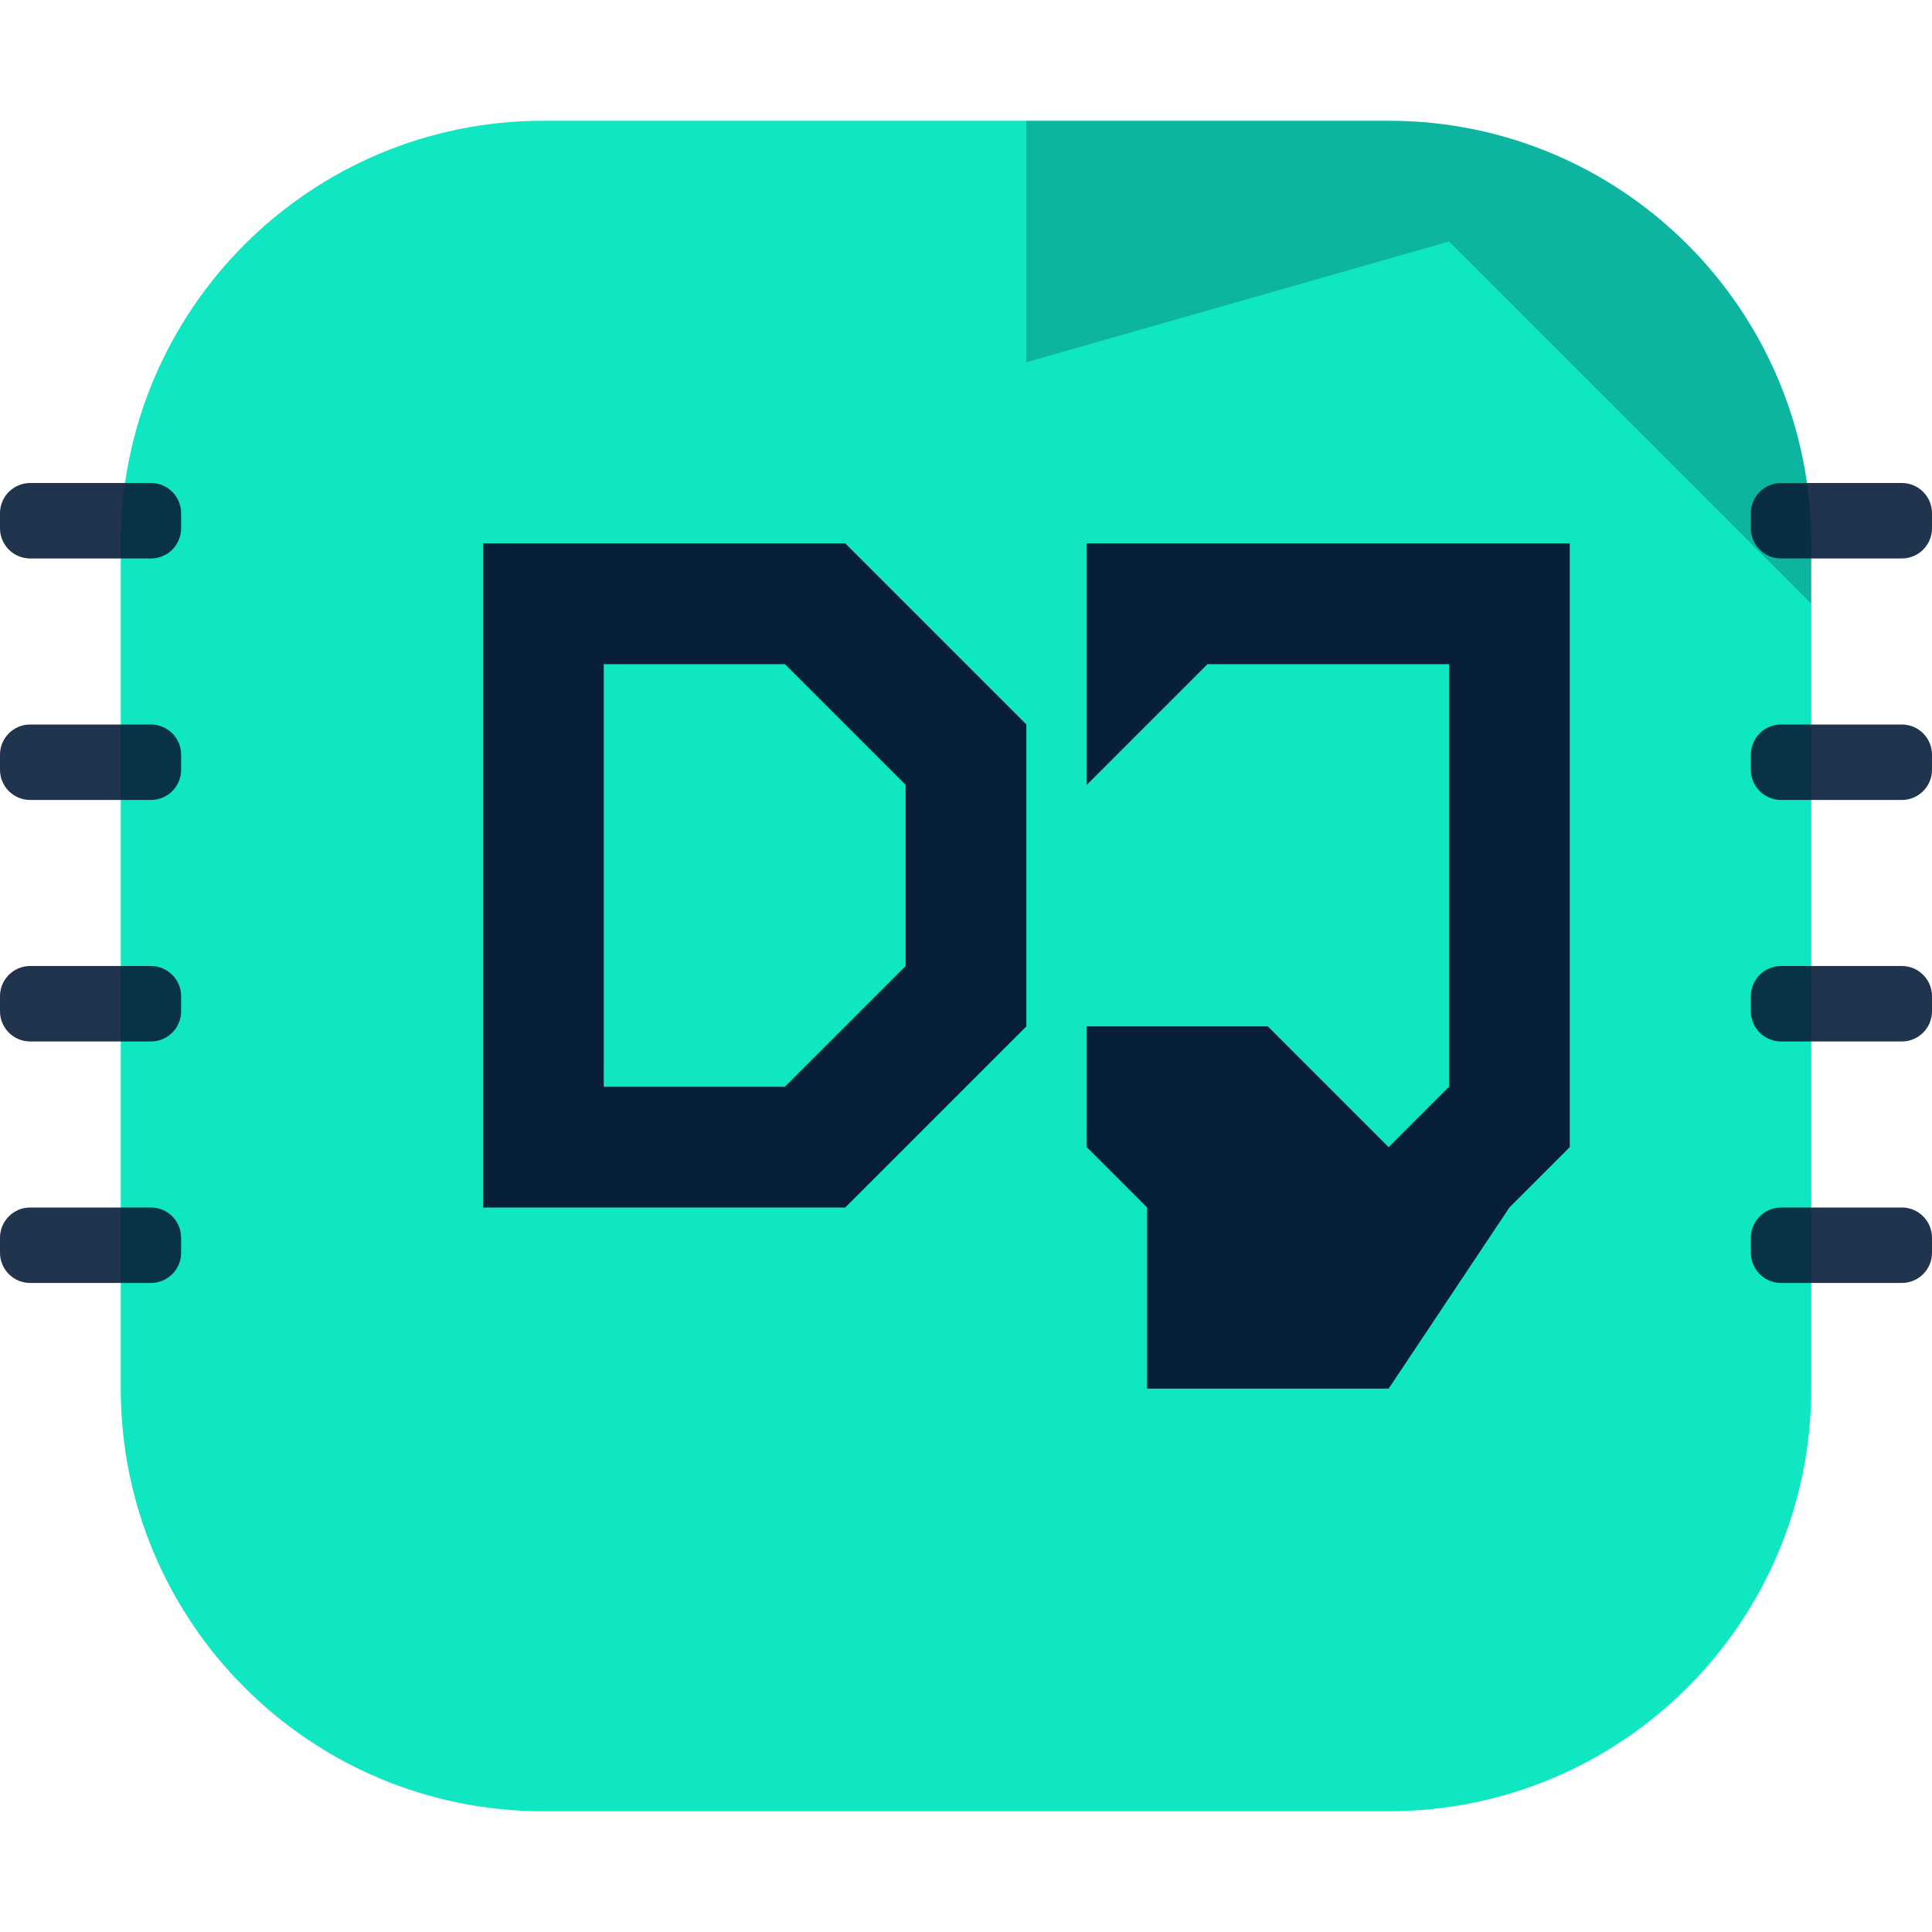
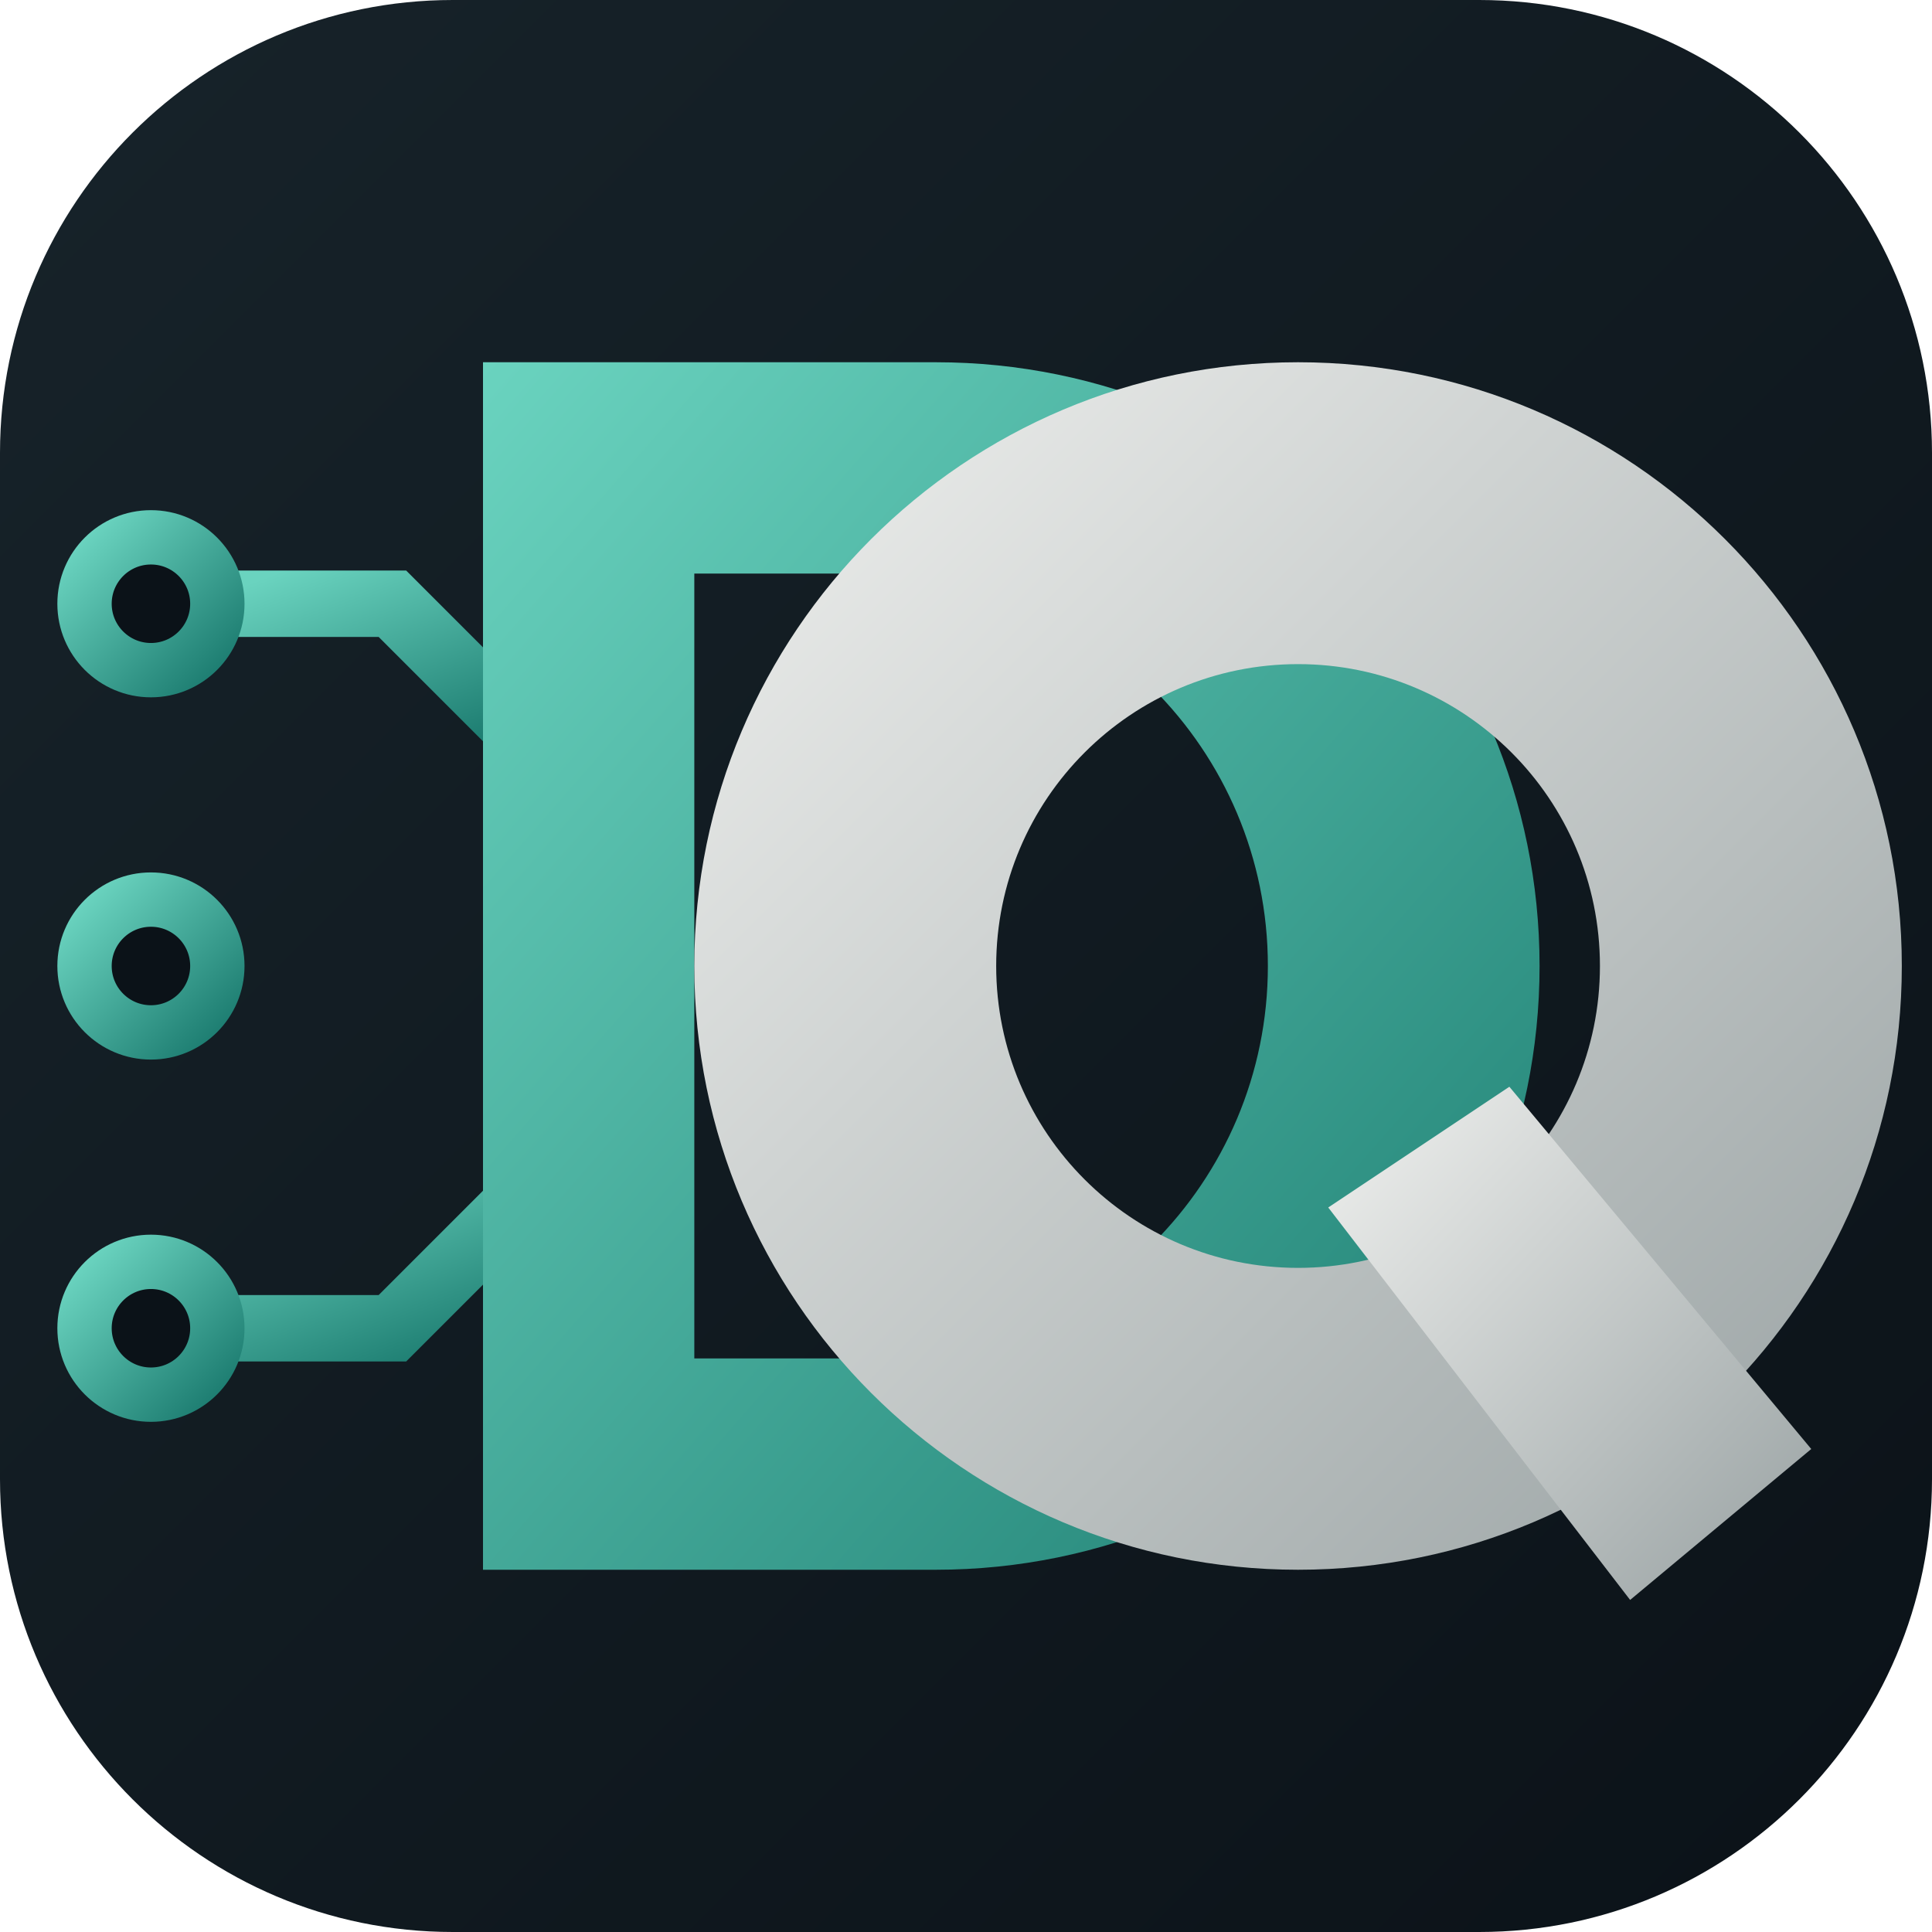
- <svg xmlns="http://www.w3.org/2000/svg" viewBox="0 0 64 64" width="64" height="64" role="img" aria-label="DelQuro mark">
+ <svg xmlns="http://www.w3.org/2000/svg" viewBox="0 0 64 64" width="64" height="64" role="img" aria-label="DelQuro icon">
  <defs>
-     <clipPath id="r">
-       <rect x="4" y="4" width="56" height="56" rx="14" />
-     </clipPath>
+     <linearGradient id="bg" x1="0" y1="0" x2="1" y2="1">
+       <stop offset="0" stop-color="#17232A" />
+       <stop offset="1" stop-color="#0B1218" />
+     </linearGradient>
+     <linearGradient id="t" x1="0" y1="0" x2="1" y2="1">
+       <stop offset="0" stop-color="#6AD3BF" />
+       <stop offset="1" stop-color="#1E7E72" />
+     </linearGradient>
+     <linearGradient id="s" x1="0" y1="0" x2="1" y2="1">
+       <stop offset="0" stop-color="#F0F1EF" />
+       <stop offset="1" stop-color="#98A1A2" />
+     </linearGradient>
  </defs>
-   <rect x="4" y="4" width="56" height="56" rx="14" fill="#0FE6C2" />
-   <path d="M34 4 L56 4 C60 4 60 8 60 12 L60 20 L48 8 L34 12 Z" fill="#081F3A" opacity="0.25" clip-path="url(#r)" />
-   <g fill="#081F3A" opacity="0.9">
-     <rect x="0" y="16" width="6" height="2.5" rx="1" />
-     <rect x="0" y="24" width="6" height="2.5" rx="1" />
-     <rect x="0" y="32" width="6" height="2.5" rx="1" />
-     <rect x="0" y="40" width="6" height="2.5" rx="1" />
-     <rect x="58" y="16" width="6" height="2.5" rx="1" />
-     <rect x="58" y="24" width="6" height="2.5" rx="1" />
-     <rect x="58" y="32" width="6" height="2.5" rx="1" />
-     <rect x="58" y="40" width="6" height="2.5" rx="1" />
+   <rect width="64" height="64" rx="15" fill="url(#bg)" />
+   <g fill="none" stroke="url(#t)" stroke-width="2.2" stroke-linecap="round">
+     <path d="M6.5 20 H13 L17 24" />
+     <path d="M6.5 32 H16" />
+     <path d="M6.5 44 H13 L17 40" />
  </g>
-   <path d="M16 18 L28 18 L34 24 L34 34 L28 40 L16 40 Z M20 22 L20 36 L26 36 L30 32 L30 26 L26 22 Z" fill="#081F3A" />
-   <path d="M36 18 L52 18 L52 38 L48 42 L40 42 L36 38 L36 34 L42 34 L46 38 L48 36 L48 22 L40 22 L36 26 Z" fill="#081F3A" />
-   <path d="M38 40 L50 40 L46 46 L38 46 Z" fill="#081F3A" />
+   <g fill="#0B1218" stroke="url(#t)" stroke-width="1.8">
+     <circle cx="5" cy="20" r="2.2" />
+     <circle cx="5" cy="32" r="2.2" />
+     <circle cx="5" cy="44" r="2.2" />
+   </g>
+   <path fill="url(#t)" fill-rule="evenodd" d="M16 12 H31 A20 20 0 0 1 31 52 H16 Z        M23 19 H29 A13 13 0 0 1 29 45 H23 Z" />
+   <path fill="url(#s)" fill-rule="evenodd" d="M43 12 A20 20 0 1 0 43 52 A20 20 0 1 0 43 12 Z        M43 22 A10 10 0 1 1 43 42 A10 10 0 1 1 43 22 Z" />
+   <path fill="url(#s)" d="M44 40 L50 36 L60 48 L54 53 Z" />
</svg>
